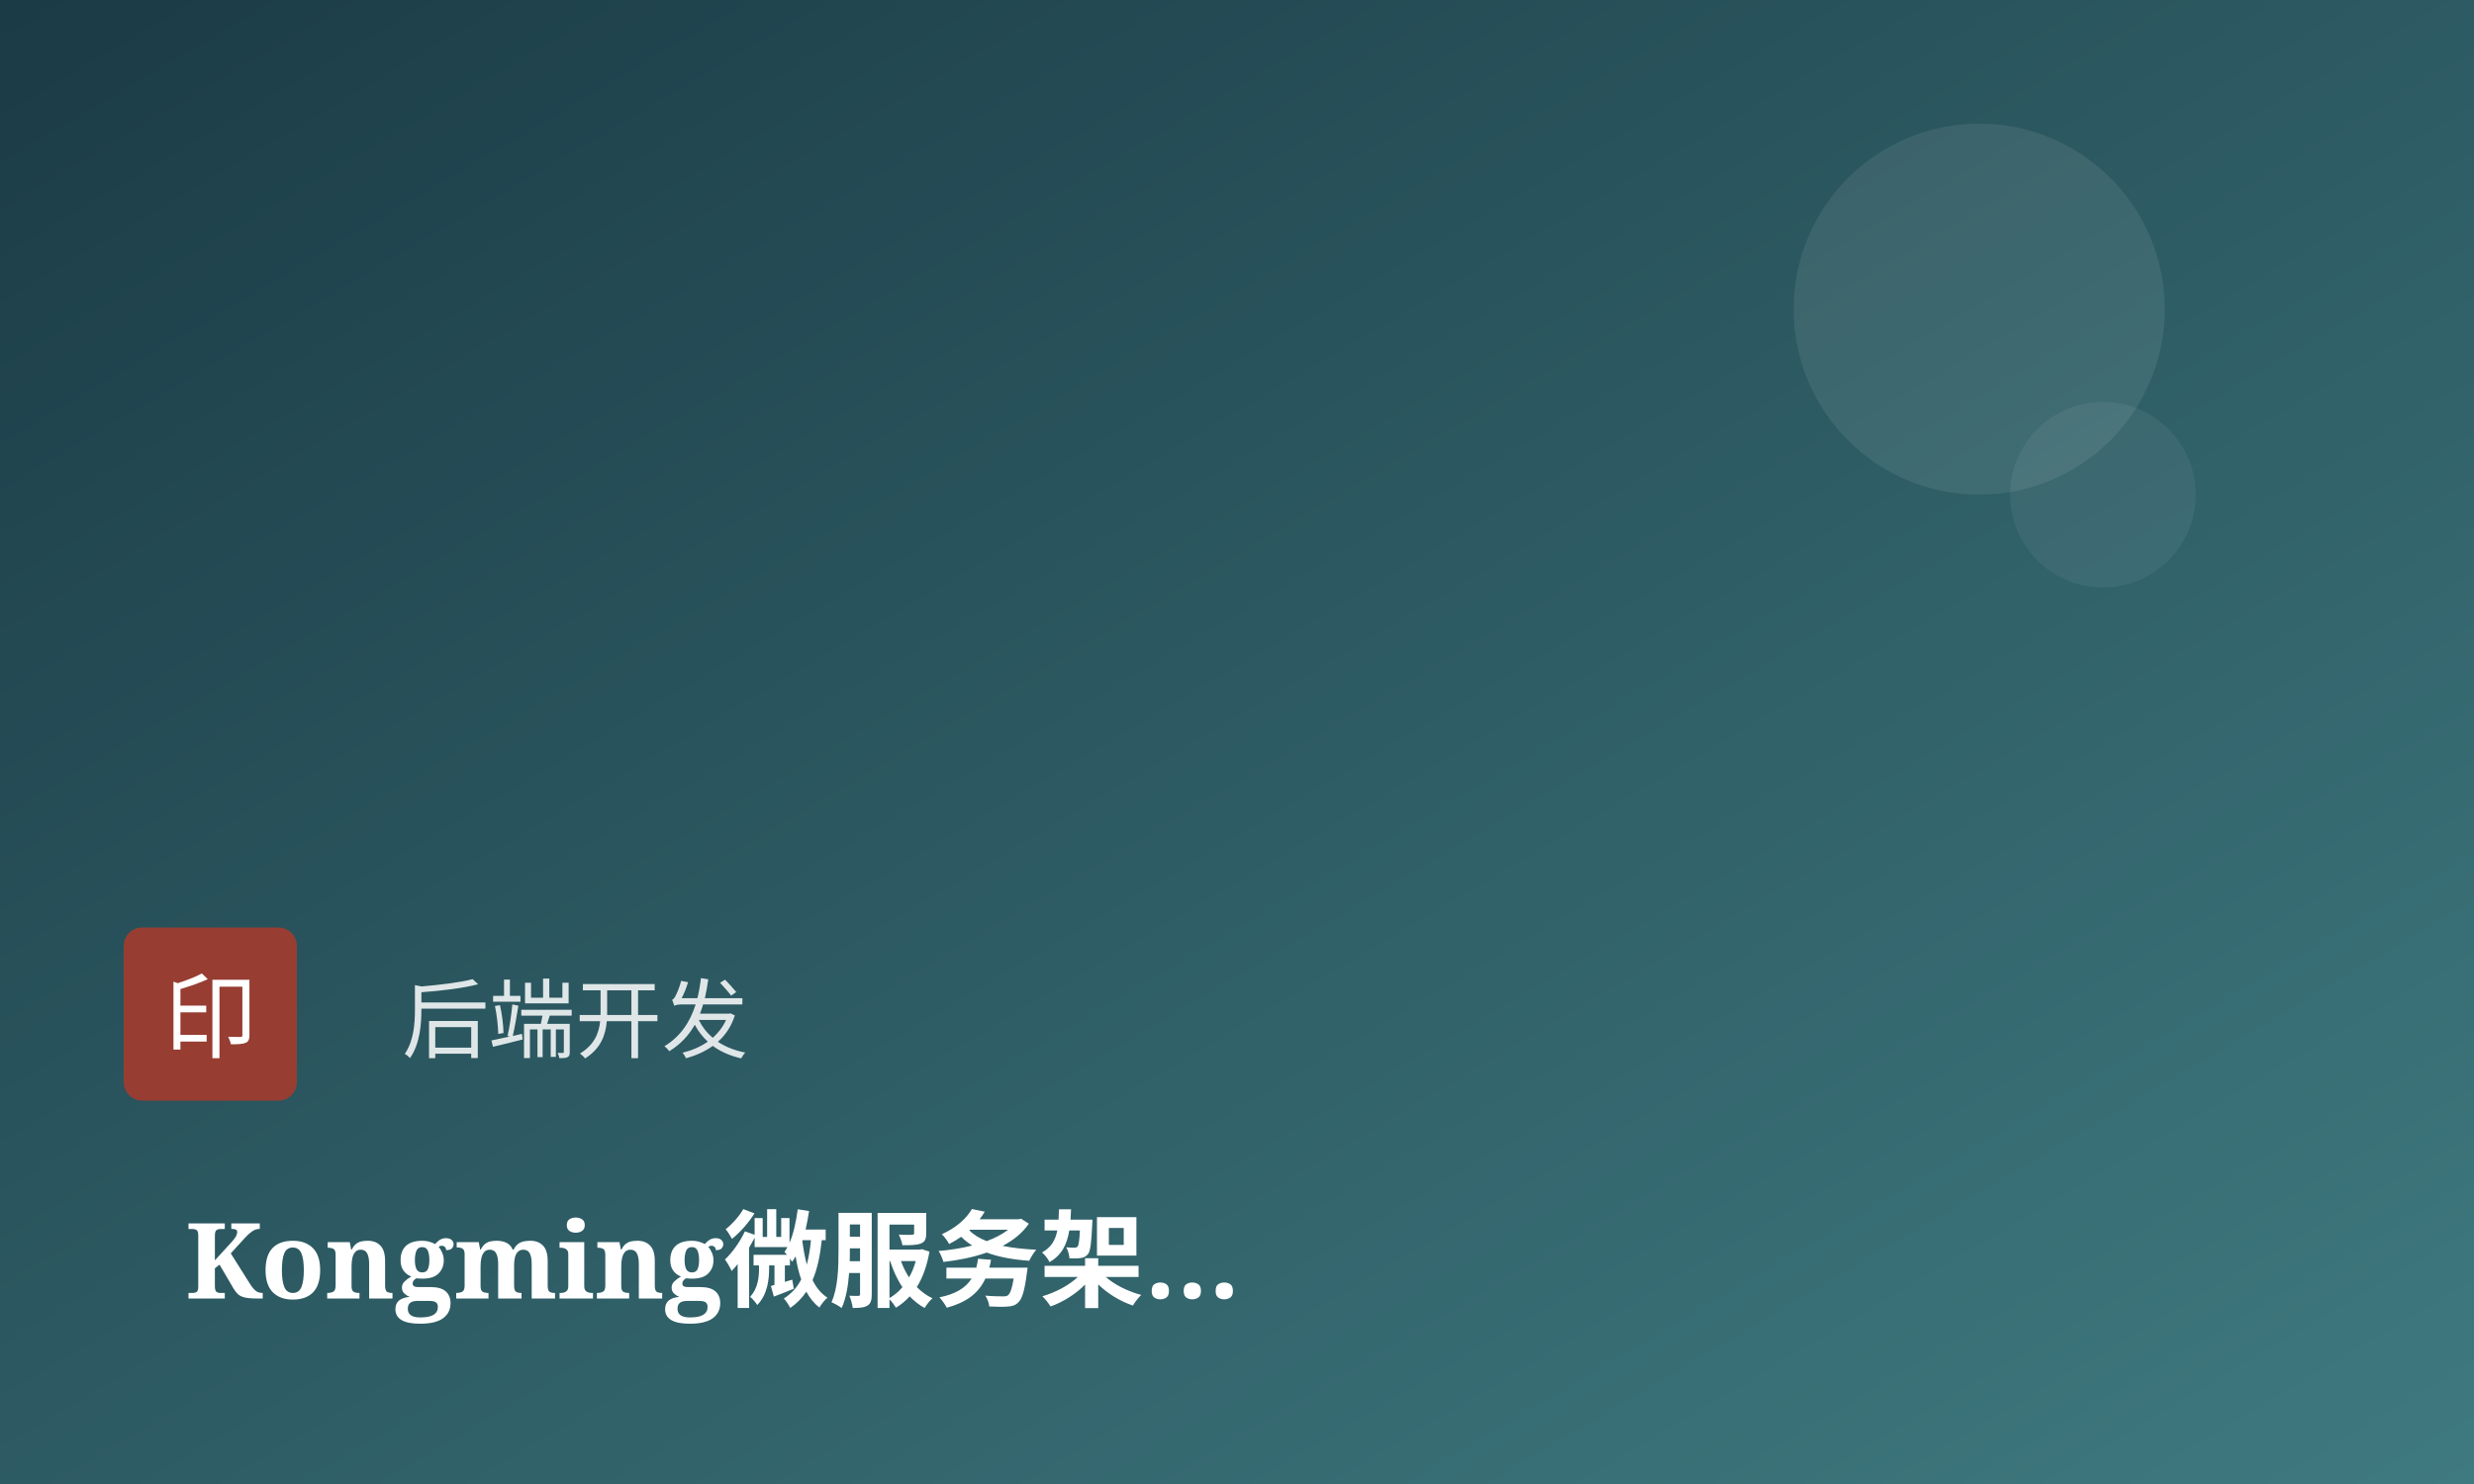
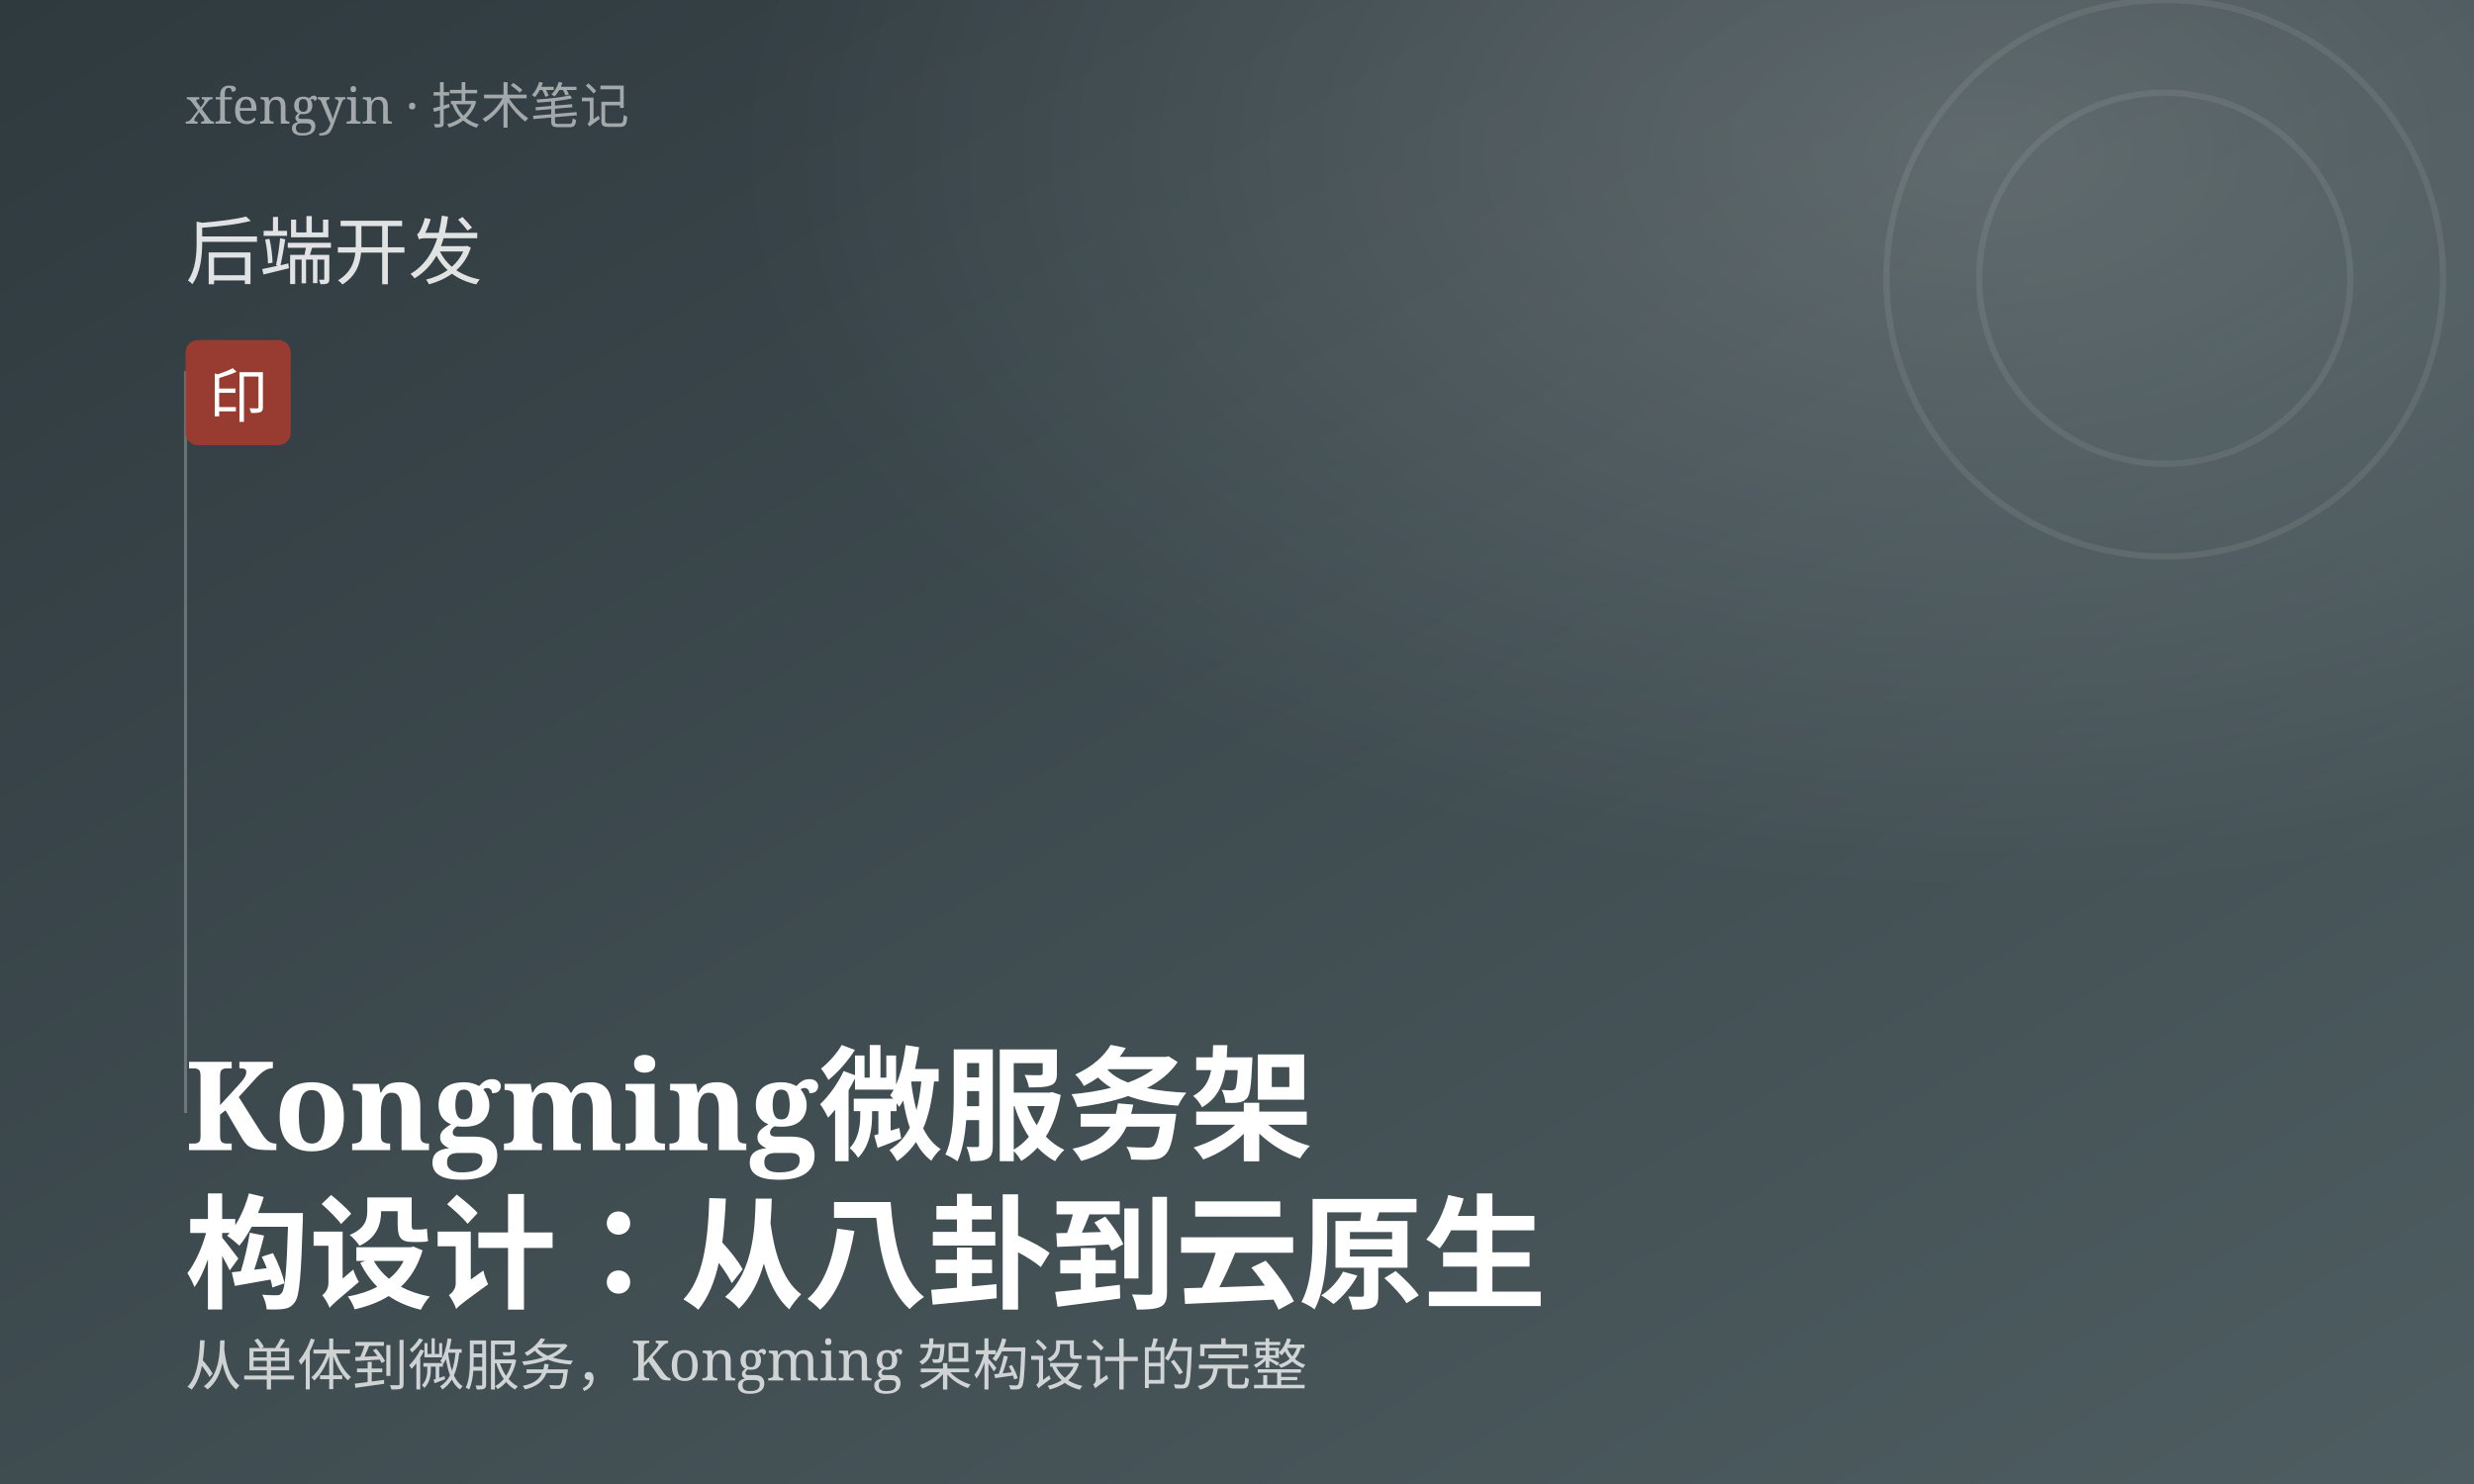
<svg xmlns="http://www.w3.org/2000/svg" width="800" height="480" viewBox="0 0 800 480">
  <defs>
    <linearGradient id="g" x1="0" y1="0" x2="1" y2="1">
-       <stop offset="0%" stop-color="#1b3b46" />
-       <stop offset="100%" stop-color="#3f7a80" />
+       <stop offset="0%" stop-color="#2f3a3f" />
+       <stop offset="100%" stop-color="#4e5d61" />
    </linearGradient>
+     <radialGradient id="glow" cx="0.8" cy="0.1" r="0.5">
+       <stop offset="0%" stop-color="rgba(255,255,255,0.18)" />
+       <stop offset="100%" stop-color="rgba(255,255,255,0)" />
+     </radialGradient>
  </defs>
  <rect width="800" height="480" fill="url(#g)" />
-   <circle cx="640" cy="100" r="60" fill="rgba(255,255,255,0.08)" />
-   <circle cx="680" cy="160" r="30" fill="rgba(255,255,255,0.06)" />
-   <rect x="40" y="300" width="56" height="56" fill="#a33b2e" opacity="0.9" rx="6" />
-   <text x="68" y="340" font-size="30" fill="#fff" text-anchor="middle" font-family="serif">印</text>
-   <text x="130" y="340" font-size="28" fill="rgba(255,255,255,0.85)" font-family="serif">后端开发</text>
-   <text x="60" y="420" font-size="34" fill="#fff" font-family="serif" font-weight="bold">Kongming微服务架…</text>
+   <rect width="800" height="480" fill="url(#glow)" />
+   <circle cx="700" cy="90" r="90" fill="none" stroke="rgba(255,255,255,0.08)" stroke-width="2" />
+   <circle cx="700" cy="90" r="60" fill="none" stroke="rgba(255,255,255,0.08)" stroke-width="2" />
+   <line x1="60" y1="120" x2="60" y2="360" stroke="rgba(255,255,255,0.25)" stroke-width="1" />
+   <text x="60" y="90" font-size="24" fill="rgba(255,255,255,0.85)" font-family="serif">后端开发</text>
+   <rect x="60" y="110" width="34" height="34" rx="4" fill="#a33b2e" opacity="0.9" />
+   <text x="77" y="135" font-size="19" fill="#fff" text-anchor="middle" font-family="serif">印</text>
+   <text x="60" y="372" font-size="40" fill="#fff" font-family="serif" font-weight="bold">Kongming微服务架</text>
+   <text x="60" y="420" font-size="40" fill="#fff" font-family="serif" font-weight="bold">构设计：从八卦到云原生</text>
+   <text x="60" y="448" font-size="18" fill="rgba(255,255,255,0.75)" font-family="serif">从单体到微服务，Kongming 架构设计的完整</text>
+   <text x="60" y="40" font-size="16" fill="rgba(255,255,255,0.55)" font-family="serif">xfengyin · 技术笔记</text>
</svg>
